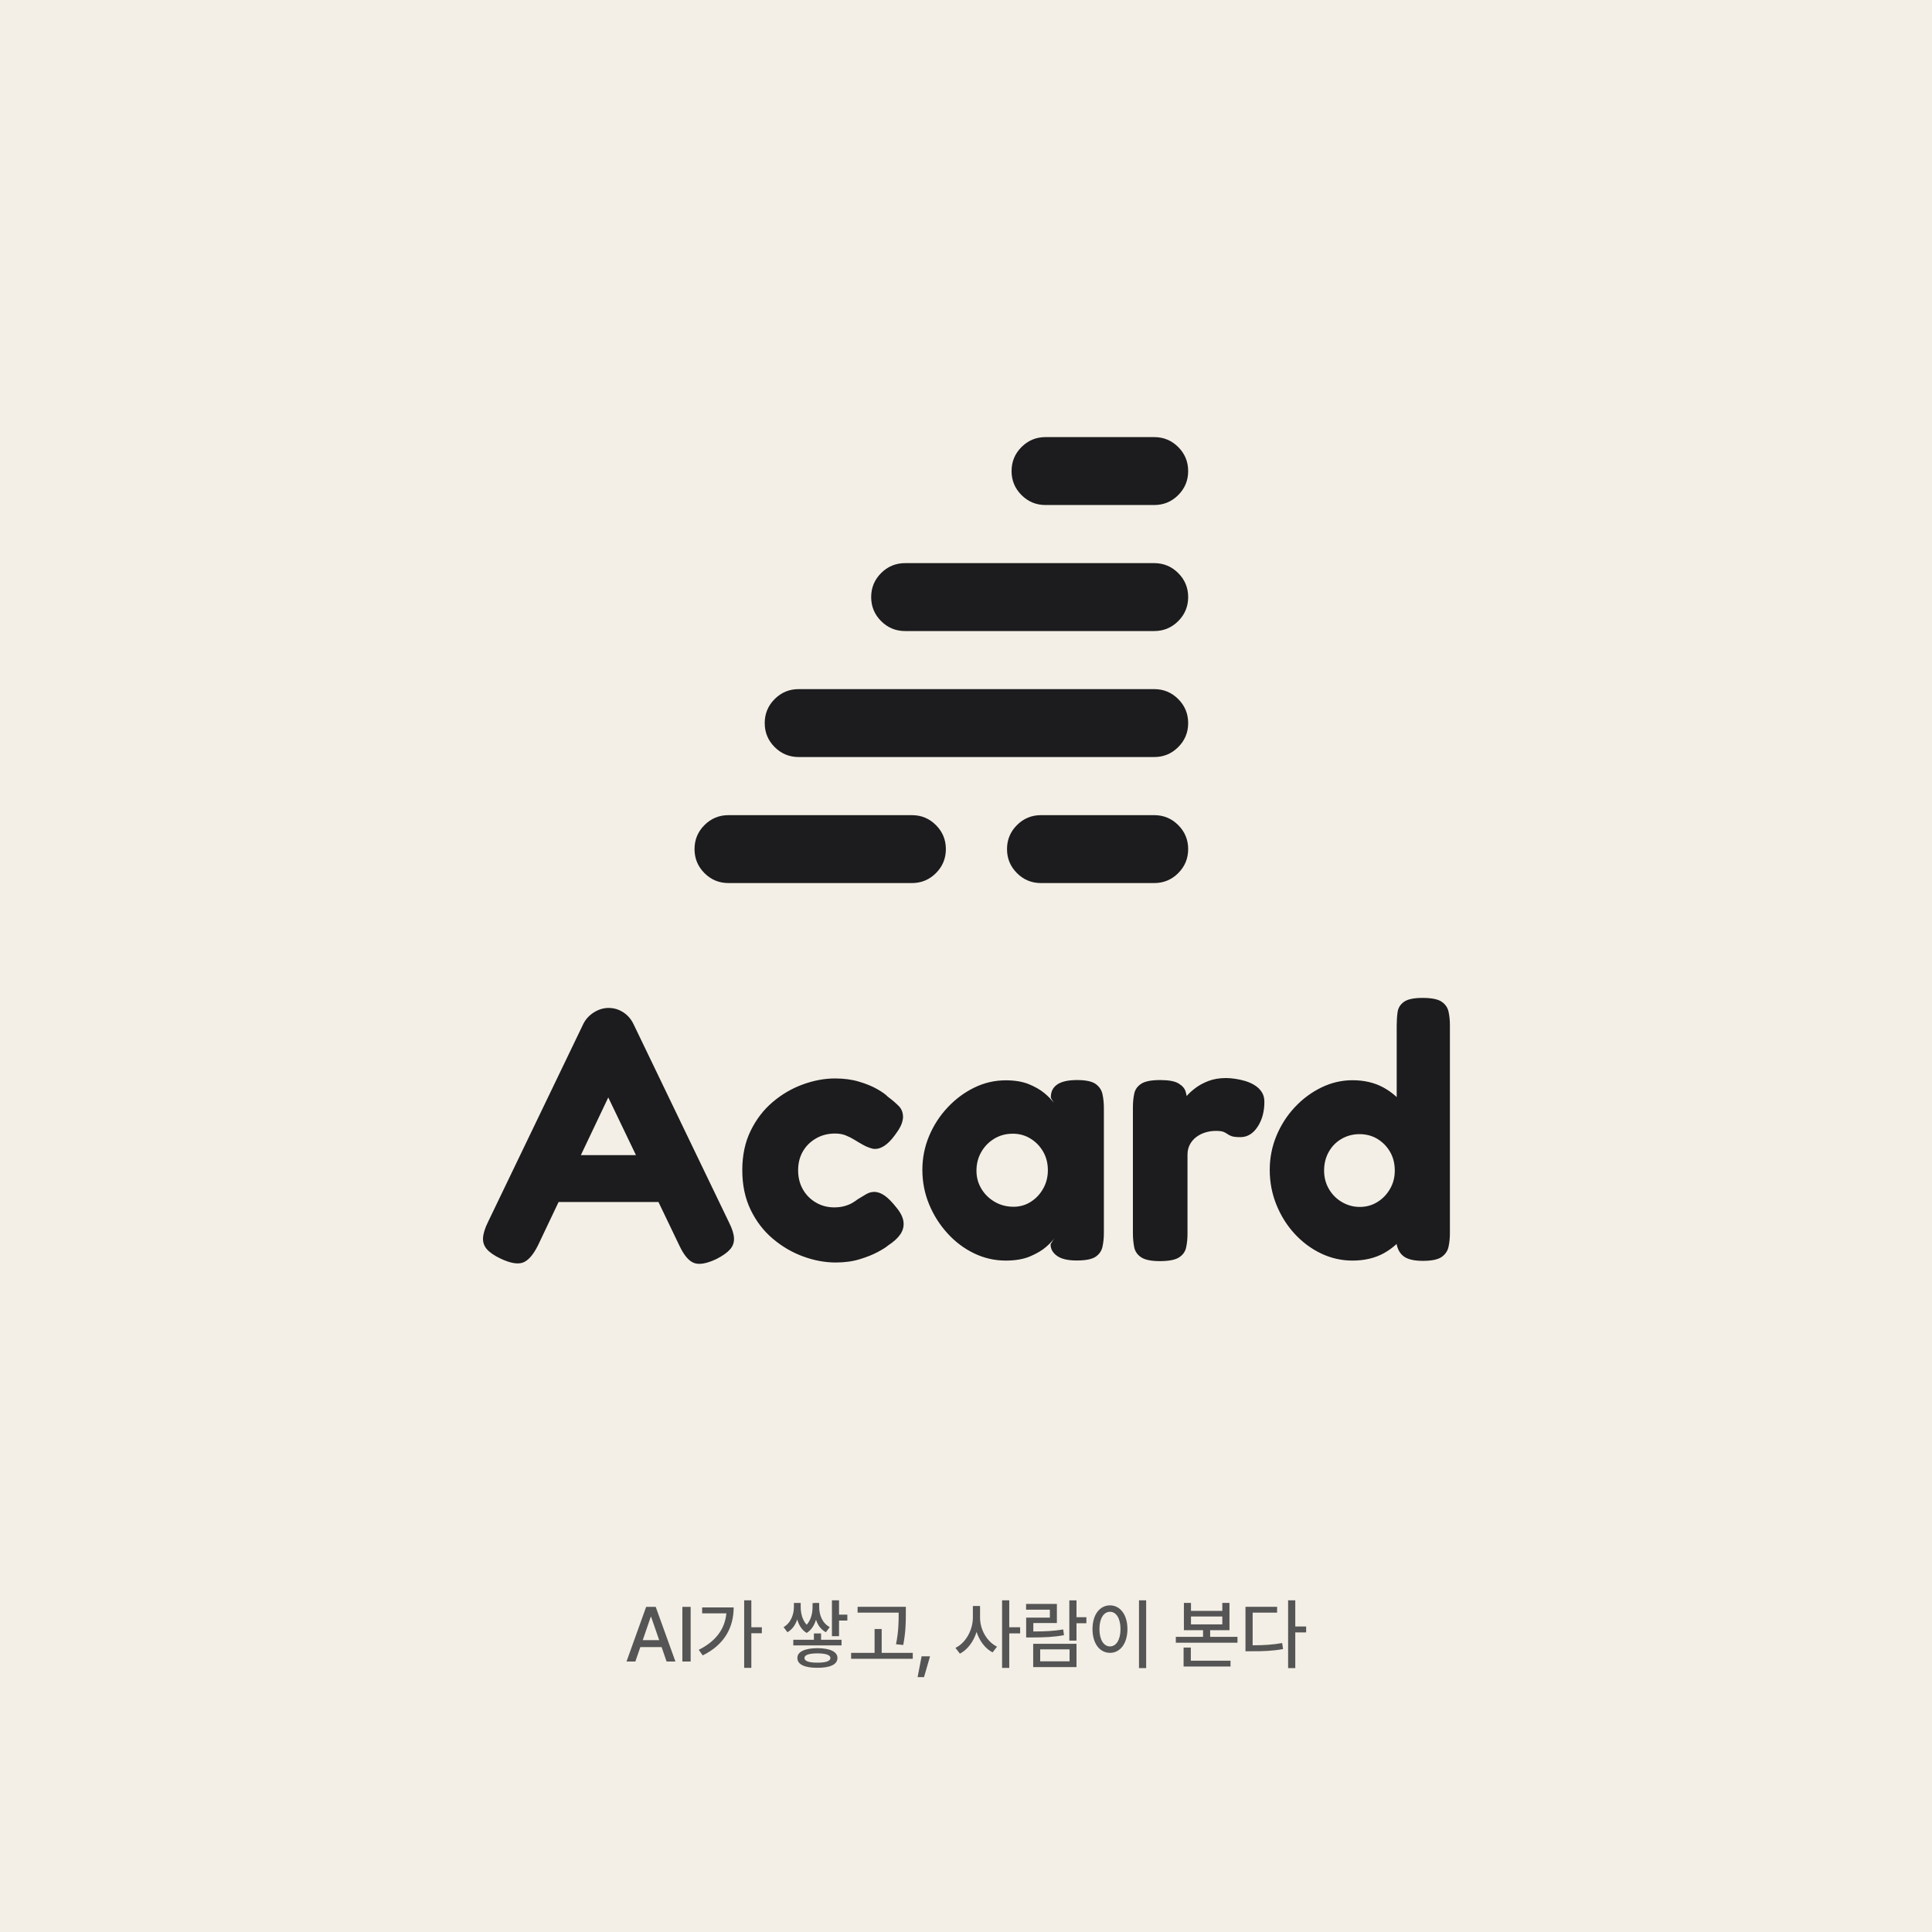
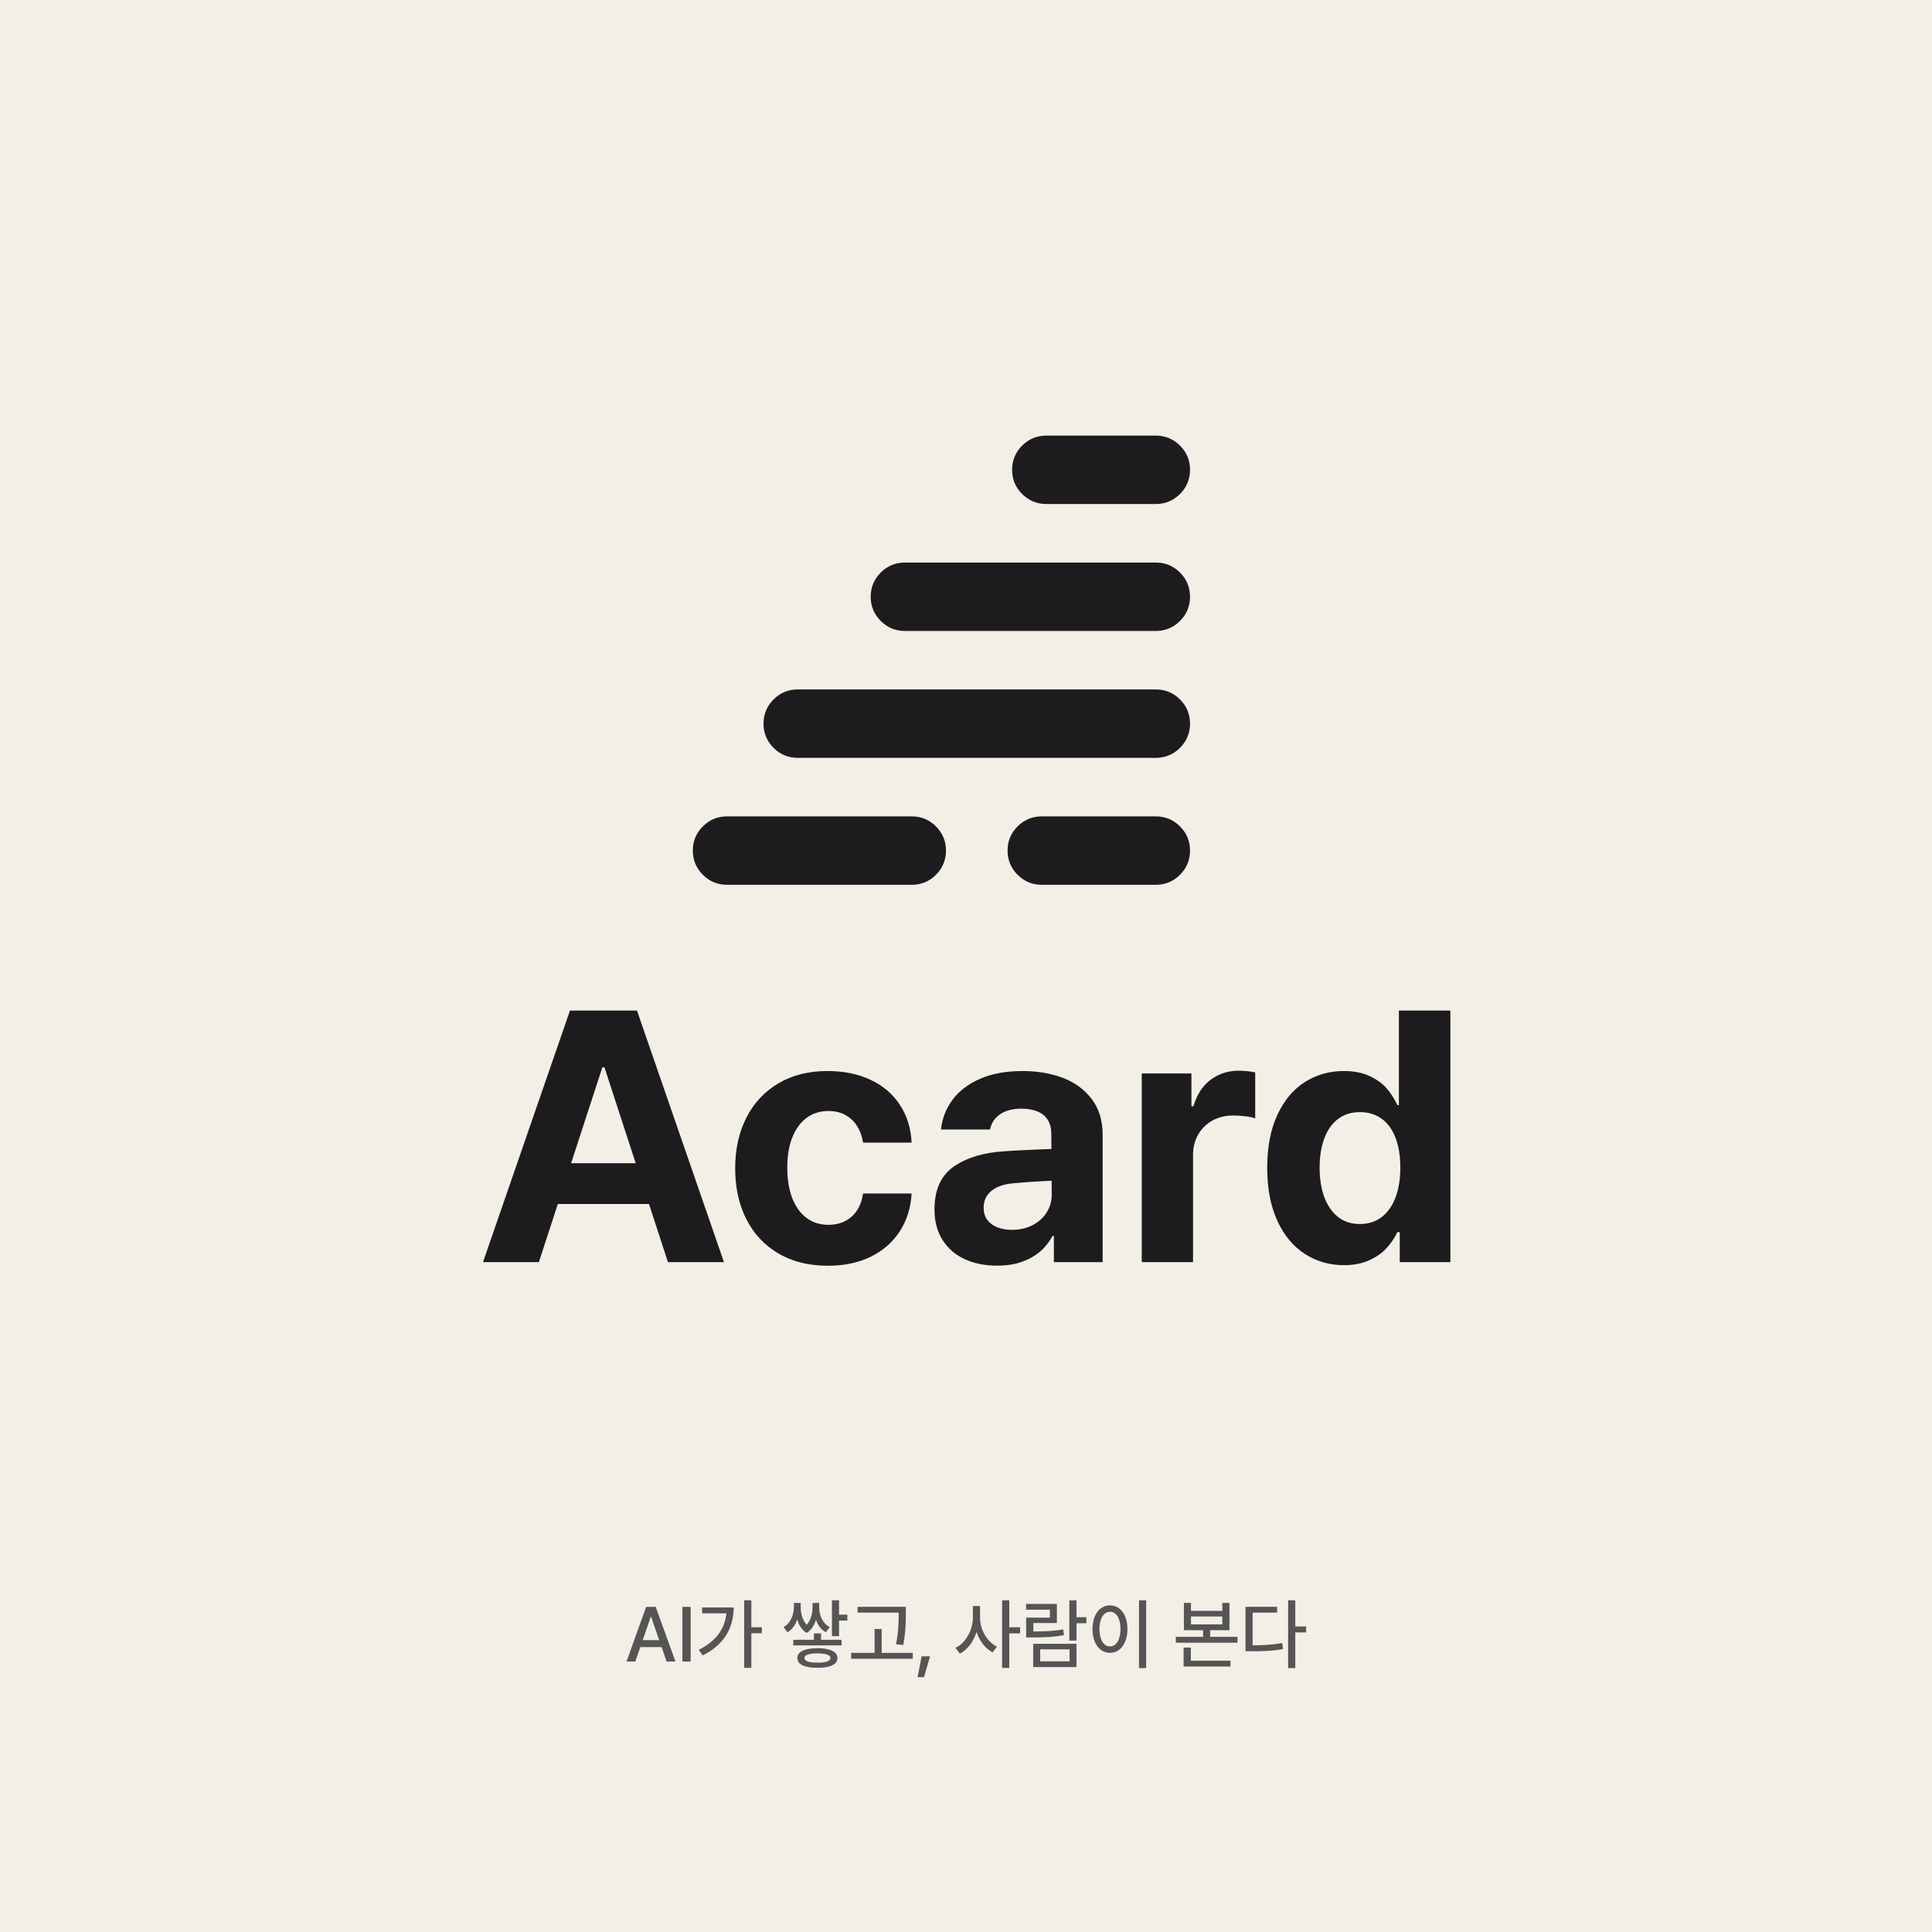
<svg xmlns="http://www.w3.org/2000/svg" width="1200" height="1200" viewBox="0 0 1200 1200" role="img" aria-label="Acard">
  <rect width="1200" height="1200" fill="#F3EFE6" />
-   <g transform="translate(300 271.49) scale(2.77)" color="#1C1C1E">
+   <g transform="translate(300 270.56) scale(2.79)" color="#1C1C1E">
    <g fill="currentColor">
-       <path d="M126.13 0L150.5 0Q153.66 0 155.89 2.23Q158.12 4.46 158.12 7.62Q158.12 10.77 155.89 13Q153.66 15.23 150.5 15.23L126.13 15.23Q122.98 15.23 120.75 13Q118.52 10.77 118.52 7.62Q118.52 4.46 120.75 2.23Q122.98 0 126.13 0Z" />
-       <path d="M94.65 28.26L150.5 28.26Q153.66 28.26 155.89 30.49Q158.12 32.72 158.12 35.87Q158.12 39.03 155.89 41.26Q153.66 43.49 150.5 43.49L94.65 43.49Q91.5 43.49 89.27 41.26Q87.04 39.03 87.04 35.87Q87.04 32.72 89.27 30.49Q91.5 28.26 94.65 28.26Z" />
-       <path d="M70.79 56.51L150.5 56.51Q153.66 56.51 155.89 58.74Q158.12 60.97 158.12 64.13Q158.12 67.28 155.89 69.51Q153.66 71.74 150.5 71.74L70.79 71.74Q67.63 71.74 65.4 69.51Q63.17 67.28 63.17 64.13Q63.17 60.97 65.4 58.74Q67.63 56.51 70.79 56.51Z" />
-       <path d="M55.05 84.77L96.17 84.77Q99.33 84.77 101.56 87Q103.79 89.23 103.79 92.38Q103.79 95.54 101.56 97.77Q99.33 100 96.17 100L55.05 100Q51.89 100 49.66 97.77Q47.43 95.54 47.43 92.38Q47.43 89.23 49.66 87Q51.89 84.77 55.05 84.77Z" />
-       <path d="M125.12 84.77L150.5 84.77Q153.66 84.77 155.89 87Q158.12 89.23 158.12 92.38Q158.12 95.54 155.89 97.77Q153.66 100 150.5 100L125.12 100Q121.96 100 119.73 97.77Q117.5 95.54 117.5 92.38Q117.5 89.23 119.73 87Q121.96 84.77 125.12 84.77Z" />
-       <path d="M55.2 176.17Q56.21 178.18 56.28 179.61Q56.35 181.04 55.41 182.12Q54.47 183.21 52.38 184.28Q49.13 185.83 47.36 185.2Q45.58 184.57 44.04 181.3L28.09 148.07L12.29 181.32Q10.68 184.49 8.91 185.11Q7.13 185.72 3.93 184.2Q1.84 183.21 0.87 182.1Q-0.09 181 0.01 179.52Q0.11 178.03 1.15 175.94L22.49 131.59Q23.3 129.97 24.89 128.98Q26.47 128 28.17 128Q29.39 128 30.43 128.44Q31.48 128.87 32.35 129.68Q33.22 130.5 33.77 131.67ZM14.46 171.52 19.49 161.01H36.8L41.81 171.52ZM79.1 185.08Q75.49 185.08 71.8 183.73Q68.1 182.38 65 179.76Q61.89 177.14 60.02 173.28Q58.14 169.41 58.14 164.36Q58.14 159.37 60.02 155.53Q61.89 151.7 64.96 149.1Q68.02 146.5 71.7 145.16Q75.39 143.81 78.94 143.81Q81.92 143.81 84.32 144.53Q86.73 145.25 88.39 146.2Q90.06 147.15 90.79 147.92Q92.15 148.92 93.21 149.98Q94.28 151.05 94.17 152.75Q94.05 153.69 93.6 154.59Q93.14 155.49 92.35 156.53Q89.91 159.88 87.5 159.59Q86.32 159.31 85.31 158.75Q84.29 158.19 83.35 157.6Q82.41 157.01 81.36 156.59Q80.32 156.16 78.94 156.16Q76.58 156.16 74.7 157.24Q72.81 158.31 71.73 160.16Q70.66 162.01 70.66 164.42Q70.66 166.81 71.73 168.69Q72.81 170.57 74.66 171.64Q76.5 172.72 78.77 172.72Q80.09 172.72 81.14 172.41Q82.18 172.11 82.91 171.66Q83.64 171.22 84.01 170.91Q85.02 170.28 85.9 169.77Q86.77 169.25 87.72 169.25Q88.88 169.25 90.09 170.1Q91.29 170.95 92.75 172.82Q94.11 174.48 94.29 175.97Q94.46 177.45 93.58 178.76Q92.69 180.06 90.83 181.26Q90.22 181.81 88.55 182.71Q86.89 183.61 84.49 184.34Q82.08 185.08 79.1 185.08ZM133.13 184.63Q130.11 184.63 128.68 183.57Q127.25 182.52 127.27 180.98L128.12 179.62Q127.59 180.43 126.23 181.61Q124.87 182.78 122.65 183.72Q120.43 184.65 117.22 184.65Q113.49 184.65 110.12 183.03Q106.75 181.4 104.15 178.54Q101.54 175.68 100.03 172.03Q98.52 168.38 98.52 164.3Q98.52 160.32 100.03 156.72Q101.54 153.12 104.19 150.3Q106.84 147.48 110.17 145.86Q113.51 144.23 117.22 144.23Q120.25 144.23 122.36 145.08Q124.47 145.94 125.87 147.09Q127.27 148.25 128 149.3L127.33 148.15Q127.27 146.22 128.71 145.2Q130.15 144.17 133.21 144.17Q136.15 144.17 137.39 145.06Q138.63 145.96 138.92 147.4Q139.22 148.84 139.22 150.46V178.48Q139.22 180.06 138.92 181.49Q138.63 182.92 137.38 183.78Q136.13 184.63 133.13 184.63ZM118.97 172.58Q121.1 172.58 122.83 171.47Q124.57 170.37 125.61 168.51Q126.66 166.65 126.66 164.4Q126.66 162.03 125.59 160.2Q124.53 158.37 122.75 157.29Q120.98 156.2 118.81 156.2Q116.47 156.2 114.64 157.32Q112.8 158.43 111.73 160.3Q110.65 162.17 110.65 164.5Q110.65 166.73 111.76 168.56Q112.86 170.39 114.75 171.48Q116.64 172.58 118.97 172.58ZM151.76 184.77Q148.82 184.77 147.54 183.89Q146.26 183.01 146 181.56Q145.73 180.1 145.73 178.54V150.24Q145.73 148.59 146.03 147.21Q146.32 145.83 147.6 145Q148.88 144.17 151.84 144.17Q154.72 144.17 155.98 144.94Q157.24 145.71 157.54 146.73Q157.84 147.74 157.84 148.47L156.87 148.96Q157.07 148.61 157.76 147.78Q158.45 146.95 159.68 146.01Q160.91 145.06 162.63 144.39Q164.36 143.72 166.63 143.72Q167.5 143.72 168.6 143.88Q169.69 144.03 170.87 144.37Q172.05 144.72 173.03 145.33Q174.02 145.94 174.61 146.85Q175.21 147.76 175.21 149.04Q175.21 152.35 173.68 154.66Q172.15 156.97 169.84 156.97Q168.46 156.97 167.86 156.75Q167.26 156.53 166.92 156.27Q166.59 156.02 166.07 155.8Q165.55 155.57 164.32 155.57Q163.1 155.57 161.97 155.92Q160.85 156.26 159.93 156.95Q159.02 157.64 158.49 158.65Q157.97 159.65 157.97 160.91V178.7Q157.97 180.27 157.67 181.68Q157.38 183.09 156.09 183.93Q154.8 184.77 151.76 184.77ZM194.95 184.65Q191.28 184.65 187.93 183.06Q184.59 181.46 182 178.65Q179.41 175.84 177.91 172.14Q176.41 168.44 176.41 164.3Q176.41 160.3 177.91 156.68Q179.41 153.06 182.03 150.26Q184.65 147.46 188 145.83Q191.34 144.21 194.95 144.21Q198.87 144.21 201.83 145.8Q204.8 147.4 206.8 150.18Q208.81 152.96 209.85 156.59Q210.88 160.22 210.94 164.24Q211 168.32 210 171.97Q209 175.62 206.99 178.48Q204.98 181.34 201.99 183Q198.99 184.65 194.95 184.65ZM196.6 172.62Q198.77 172.62 200.53 171.53Q202.3 170.45 203.37 168.6Q204.45 166.75 204.45 164.48Q204.45 162.13 203.41 160.3Q202.36 158.48 200.59 157.39Q198.81 156.3 196.54 156.3Q194.33 156.3 192.51 157.36Q190.69 158.41 189.65 160.27Q188.6 162.13 188.6 164.48Q188.6 166.75 189.68 168.6Q190.75 170.45 192.6 171.53Q194.45 172.62 196.6 172.62ZM210.76 184.71Q208 184.71 206.65 183.84Q205.3 182.97 204.88 181.06V131.92Q204.88 130.33 205.08 128.92Q205.28 127.51 206.51 126.63Q207.74 125.75 210.68 125.75Q213.7 125.75 214.95 126.6Q216.2 127.45 216.5 128.83Q216.81 130.21 216.81 131.83V178.54Q216.81 180.1 216.51 181.52Q216.22 182.94 214.97 183.83Q213.72 184.71 210.76 184.71Z" />
+       <path d="M125.41 0L149.78 0Q152.93 0 155.17 2.23Q157.4 4.46 157.4 7.62Q157.4 10.77 155.17 13Q152.93 15.23 149.78 15.23L125.41 15.23Q122.25 15.23 120.02 13Q117.79 10.77 117.79 7.62Q117.79 4.46 120.02 2.23Q122.25 0 125.41 0Z" />
+       <path d="M93.93 28.26L149.78 28.26Q152.93 28.26 155.17 30.49Q157.4 32.72 157.4 35.87Q157.4 39.03 155.17 41.26Q152.93 43.49 149.78 43.49L93.93 43.49Q90.77 43.49 88.54 41.26Q86.31 39.03 86.31 35.87Q86.31 32.72 88.54 30.49Q90.77 28.26 93.93 28.26Z" />
+       <path d="M70.06 56.51L149.78 56.51Q152.93 56.51 155.17 58.74Q157.4 60.97 157.4 64.13Q157.4 67.28 155.17 69.51Q152.93 71.74 149.78 71.74L70.06 71.74Q66.91 71.74 64.68 69.51Q62.45 67.28 62.45 64.13Q62.45 60.97 64.68 58.74Q66.91 56.51 70.06 56.51Z" />
+       <path d="M54.32 84.77L95.45 84.77Q98.61 84.77 100.84 87Q103.07 89.23 103.07 92.38Q103.07 95.54 100.84 97.77Q98.61 100 95.45 100L54.32 100Q51.17 100 48.94 97.77Q46.71 95.54 46.71 92.38Q46.71 89.23 48.94 87Q51.17 84.77 54.32 84.77Z" />
+       <path d="M124.39 84.77L149.78 84.77Q152.93 84.77 155.17 87Q157.4 89.23 157.4 92.38Q157.4 95.54 155.17 97.77Q152.93 100 149.78 100L124.39 100Q121.24 100 119.01 97.77Q116.78 95.54 116.78 92.38Q116.78 89.23 119.01 87Q121.24 84.77 124.39 84.77Z" />
+       <path d="M0 184 19.36 128H34.28L53.64 184H41.17L27.04 140.64H26.57L12.44 184ZM41.72 161.98V171.07H11.79V161.98ZM56.14 163.15Q56.14 156.72 58.65 151.81Q61.15 146.91 65.8 144.18Q70.44 141.46 76.7 141.46Q82.11 141.46 86.27 143.41Q90.44 145.36 92.81 148.99Q95.19 152.62 95.42 157.4H84.61Q84.28 155.3 83.27 153.7Q82.26 152.11 80.65 151.23Q79.04 150.36 76.9 150.36Q74.15 150.36 72.09 151.85Q70.04 153.35 68.89 156.17Q67.74 158.99 67.74 162.96Q67.74 166.97 68.87 169.82Q70 172.67 72.06 174.19Q74.12 175.7 76.9 175.7Q78.94 175.7 80.57 174.89Q82.2 174.08 83.25 172.51Q84.29 170.93 84.61 168.73H95.42Q95.14 173.49 92.8 177.12Q90.46 180.76 86.36 182.78Q82.25 184.81 76.77 184.81Q70.44 184.81 65.76 182.07Q61.09 179.33 58.61 174.41Q56.14 169.5 56.14 163.15ZM121.69 166.15 117.98 166.46Q114.92 166.73 113.19 168.14Q111.45 169.55 111.45 171.92Q111.45 173.47 112.24 174.57Q113.04 175.66 114.48 176.24Q115.92 176.82 117.73 176.82Q120.31 176.82 122.33 175.78Q124.35 174.74 125.48 172.95Q126.61 171.16 126.61 168.98L126.52 155.43Q126.52 153.64 125.76 152.38Q125 151.12 123.48 150.48Q121.97 149.84 119.85 149.84Q116.98 149.84 115.16 151.06Q113.33 152.28 112.87 154.48H101.96Q102.34 150.77 104.57 147.81Q106.79 144.85 110.76 143.15Q114.72 141.46 120.12 141.46Q125.02 141.46 129.03 142.96Q133.03 144.46 135.49 147.66Q137.95 150.86 137.95 155.7V184H127.09V178.19H126.78Q125.74 180.16 124.05 181.63Q122.35 183.09 119.96 183.94Q117.56 184.79 114.47 184.79Q110.4 184.79 107.26 183.35Q104.12 181.91 102.31 179.08Q100.51 176.25 100.51 172.26Q100.51 165.69 104.84 162.71Q109.17 159.74 116.11 159.32Q117.28 159.2 123.27 158.94L127.07 158.79L127.15 165.87Q125.58 165.91 121.69 166.15ZM146.65 142H157.71V149.3H158.17Q159.29 145.43 161.98 143.41Q164.67 141.39 168.25 141.39Q170.1 141.39 171.91 141.77V152Q171.17 151.71 169.72 151.53Q168.26 151.36 167.01 151.36Q164.47 151.36 162.44 152.46Q160.42 153.56 159.24 155.56Q158.07 157.56 158.07 160.13V184H146.65ZM174.58 163.03Q174.58 156.06 176.86 151.19Q179.14 146.32 183 143.89Q186.87 141.46 191.64 141.46Q194.96 141.46 197.36 142.57Q199.75 143.68 201.15 145.29Q202.55 146.9 203.57 149.05H203.9V128H215.36V184H204.09V177.32H203.57Q202.52 179.42 201.09 180.96Q199.67 182.51 197.28 183.59Q194.89 184.68 191.65 184.68Q186.82 184.68 182.94 182.16Q179.05 179.65 176.81 174.74Q174.58 169.83 174.58 163.03ZM204.22 162.96Q204.22 159.16 203.17 156.38Q202.13 153.6 200.1 152.11Q198.07 150.61 195.21 150.61Q192.35 150.61 190.34 152.14Q188.34 153.67 187.29 156.47Q186.25 159.26 186.25 162.96Q186.25 166.69 187.29 169.52Q188.34 172.35 190.34 173.94Q192.35 175.52 195.21 175.52Q198.04 175.52 200.07 173.97Q202.09 172.42 203.16 169.57Q204.22 166.72 204.22 162.96Z" />
    </g>
  </g>
  <path transform="translate(388.25 1032.00)" fill="#555555" d="M6.38 0 9.47 -8.95H22.69L25.78 0H31.27L19.03 -33.94H13.08L0.89 0ZM10.97 -13.27 15.94 -27.75H16.17L21.19 -13.27ZM40.73 -33.94H35.58V0H40.73ZM78.42 -38.02H73.97V3.94H78.42V-17.58H84.94V-21.28H78.42ZM67.45 -33.61H47.86V-29.91H62.91C61.99 -20.11 56.27 -12.52 45.75 -7.27L48.23 -3.8C62.06 -10.64 67.41 -21.47 67.45 -33.61ZM132.89 -38.02H128.48V-15.75H132.89V-25.45H138.05V-29.11H132.89ZM109.08 -33.84V-36.38H104.86V-33.84C104.86 -29.62 103.17 -24.05 98.44 -21.38L100.83 -18.19C103.92 -19.92 105.84 -22.88 106.92 -26.16C107.86 -22.83 109.62 -19.66 112.69 -17.81L112.73 -17.72C115.83 -19.59 117.59 -22.69 118.59 -25.97C119.62 -22.73 121.55 -19.88 124.73 -18.19L127.12 -21.38C122.3 -23.91 120.56 -29.25 120.56 -33.84V-36.38H117.42V-36.28H116.44V-33.8C116.44 -30.47 115.66 -25.99 112.78 -22.83C109.83 -26.06 109.08 -30.63 109.08 -33.84ZM134.44 -13.5H121.73V-17.44H117.28V-13.5H104.48V-10.03H134.44ZM119.48 -8.3C111.56 -8.25 106.97 -6.05 107.02 -2.2C106.97 1.83 111.56 3.94 119.48 3.89C127.36 3.94 131.91 1.83 131.91 -2.2C131.91 -6.05 127.36 -8.25 119.48 -8.3ZM119.48 -5.06C124.69 -5.06 127.55 -4.03 127.55 -2.2C127.55 -0.28 124.69 0.75 119.48 0.7C114.19 0.75 111.38 -0.28 111.42 -2.2C111.38 -4.03 114.19 -5.06 119.48 -5.06ZM174.38 -33.98H144.42V-30.38H169.92V-29.86C169.92 -24.8 169.92 -18.84 168.28 -10.73L172.78 -10.27C174.38 -18.84 174.38 -24.66 174.38 -29.86ZM178.69 -5.39H159.38V-20.2H154.97V-5.39H140.39V-1.69H178.69ZM189.42 -3.23H184.17L181.69 9.7H185.67ZM220.48 -27.33V-34.5H216.02V-27.33C216.02 -19.64 211.66 -11.58 205.2 -8.48L207.96 -4.88C212.74 -7.36 216.42 -12.38 218.32 -18.38C220.15 -12.75 223.69 -8.04 228.26 -5.67L231.02 -9.23C224.74 -12.28 220.43 -19.88 220.48 -27.33ZM238.62 -38.02H234.16V3.98H238.62V-17.48H245.37V-21.28H238.62ZM280.38 -37.97H275.93V-12.98H280.38V-23.77H286.52V-27.52H280.38ZM280.38 -11.02H253.48V3.47H280.38ZM257.84 -7.55H276.07V-0.14H257.84ZM268.2 -35.77H249.07V-32.2H263.84V-27.28H249.12V-14.95H252.49C260.55 -14.95 266.09 -15.19 272.6 -16.36L272.13 -19.92C266.02 -18.89 260.86 -18.68 253.57 -18.66V-23.91H268.2ZM323.65 -38.02H319.2V4.08H323.65ZM301.2 -34.88C294.87 -34.88 290.32 -29.16 290.32 -20.16C290.32 -11.11 294.87 -5.39 301.2 -5.39C307.43 -5.39 312.02 -11.11 312.02 -20.16C312.02 -29.16 307.43 -34.88 301.2 -34.88ZM301.2 -30.89C305.04 -30.89 307.71 -26.77 307.71 -20.16C307.71 -13.5 305.04 -9.38 301.2 -9.38C297.3 -9.38 294.63 -13.5 294.63 -20.16C294.63 -26.77 297.3 -30.89 301.2 -30.89ZM351.49 -36.42H347.09V-19.45H358.99V-15.33H342.07V-11.67H380.37V-15.33H363.4V-19.45H375.4V-36.42H370.95V-31.45H351.49ZM351.49 -23.06V-27.98H370.95V-23.06ZM376.05 -0.52H351.4V-8.67H346.9V3.09H376.05ZM416.27 -38.02H411.82V4.08H416.27V-18.09H423.02V-21.75H416.27ZM404.98 -33.98H385.34V-6.38H388.71C396.54 -6.33 402.12 -6.56 408.68 -7.73L408.12 -11.48C402.14 -10.41 396.84 -10.1 389.79 -10.08V-30.38H404.98Z" />
</svg>
